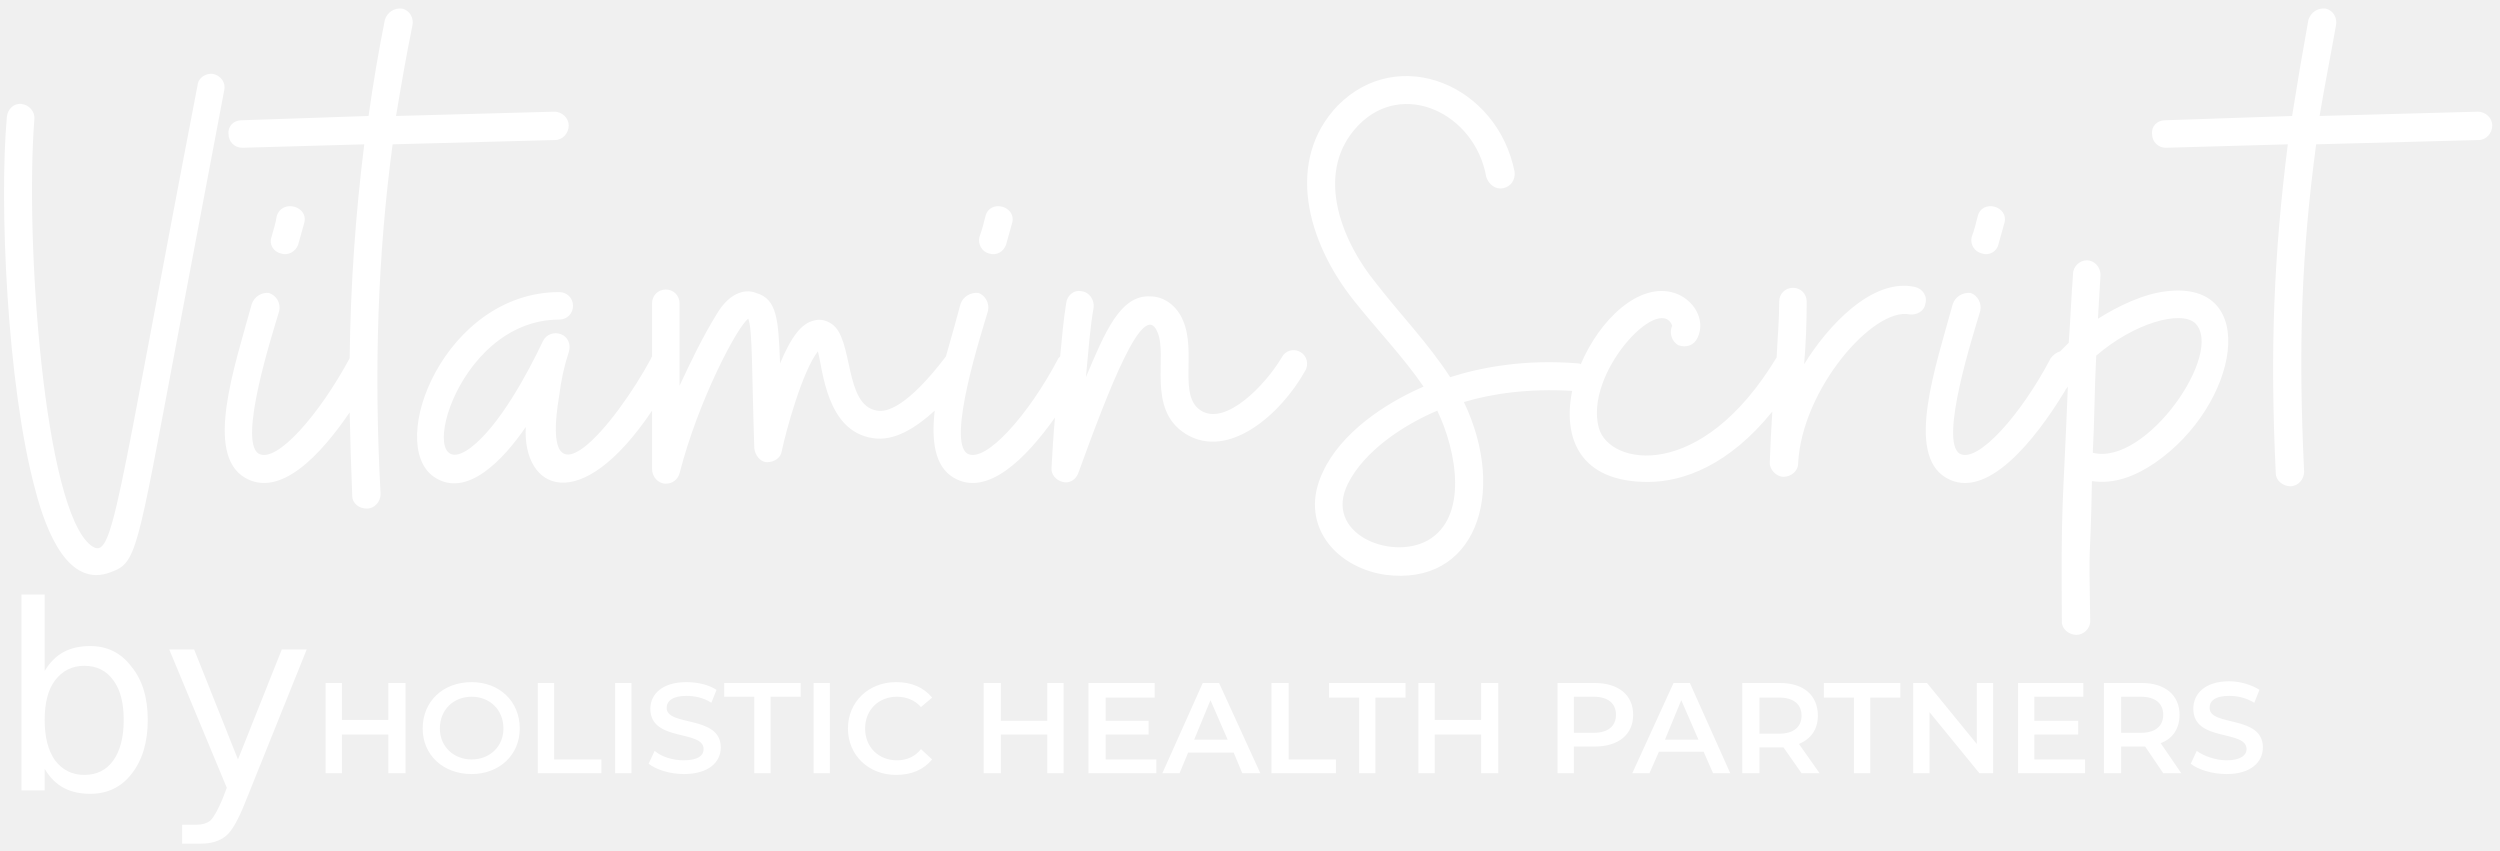
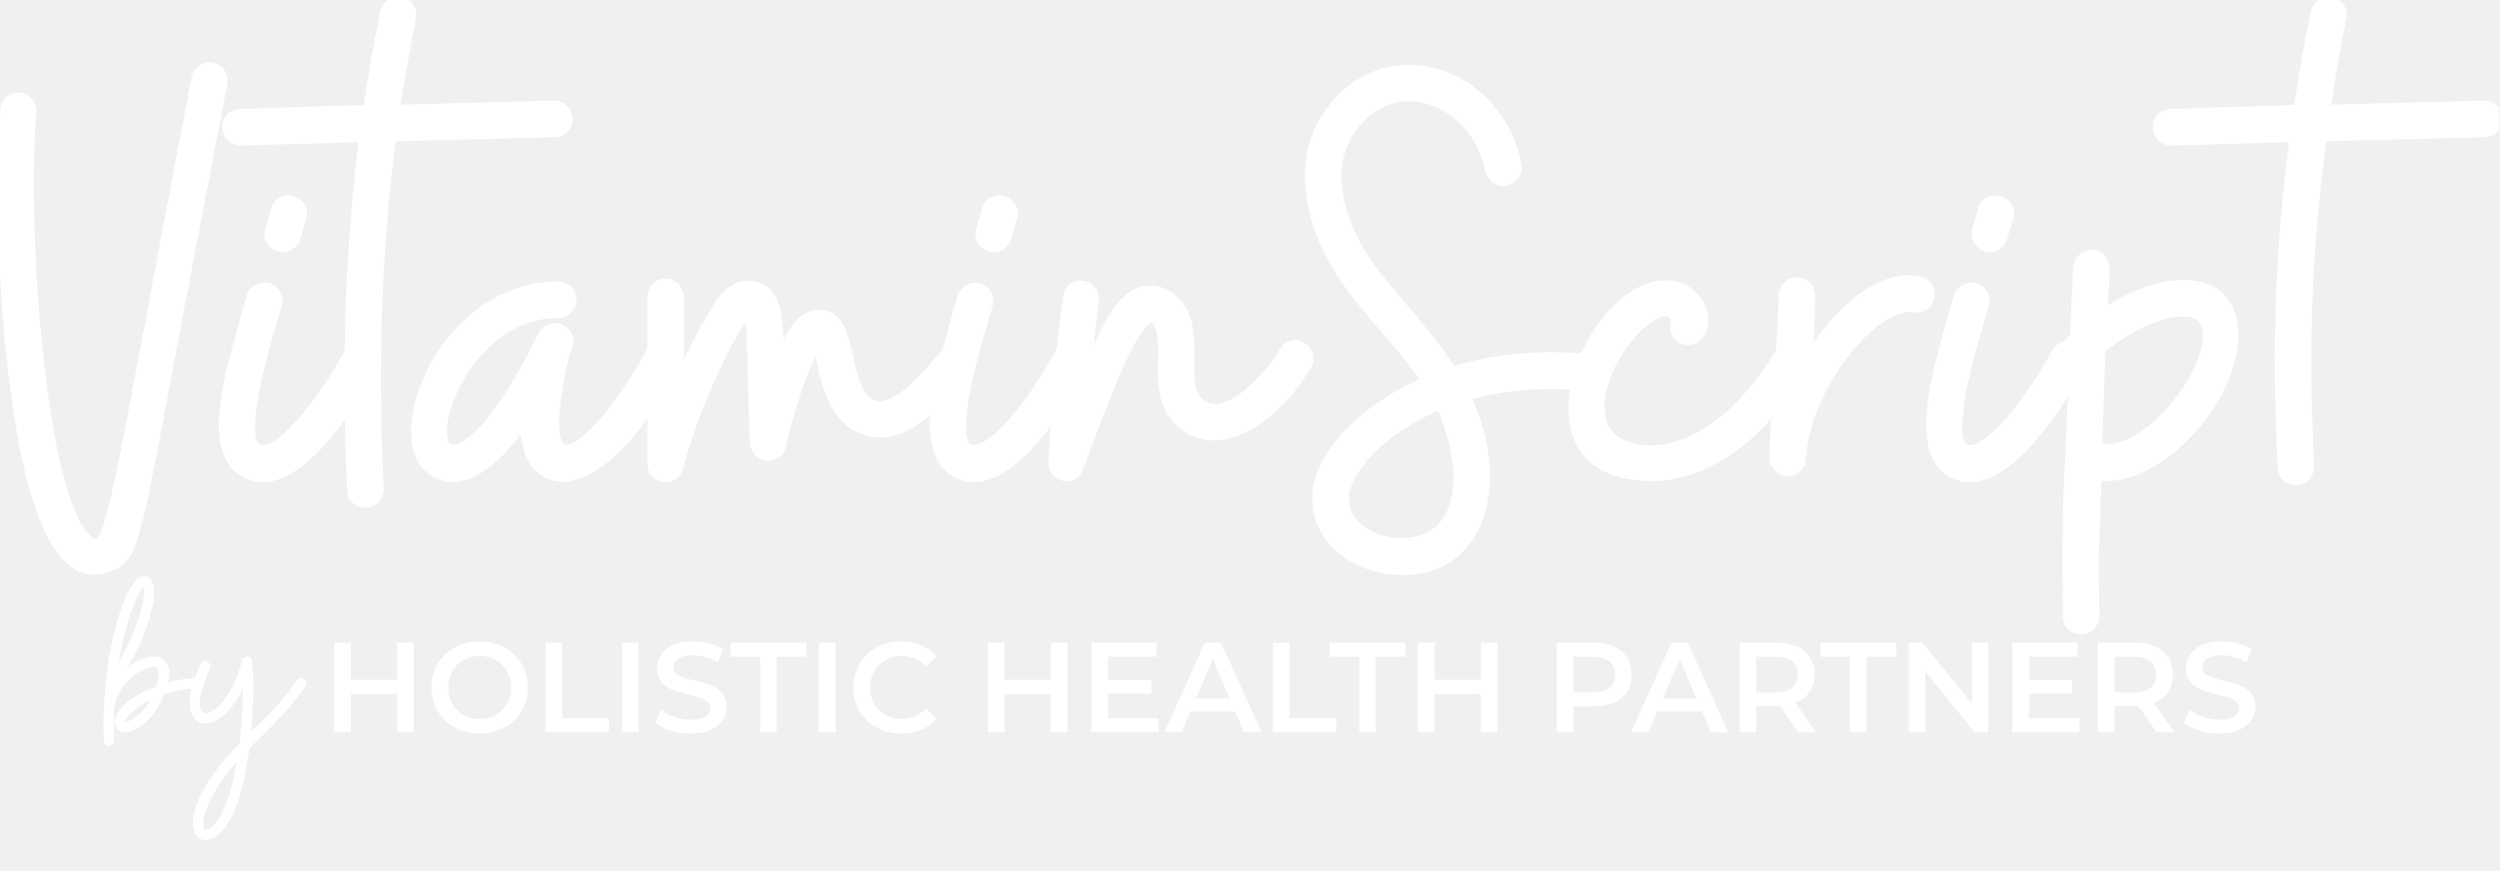
- <svg xmlns="http://www.w3.org/2000/svg" width="291" height="99" viewBox="0 0 291 99" fill="none">
-   <path fill-rule="evenodd" clip-rule="evenodd" d="M12.9 66.6C8 68.5 5.4 62 4.1 57C0.8 44.8 -0.1 23.5 0.8 13.6C0.9 12.7 1.6 12 2.5 12.1C3.4 12.2 4.1 13 4 13.9C2.9 27.8 5.1 59.3 10.6 63.5C13.2 65.4 13.3 60.2 23 9.9C23.1 9 24 8.5 24.8 8.6C25.7 8.8 26.3 9.6 26.1 10.5L20.5 40.1C15.9 64.5 15.9 65.5 12.9 66.6ZM42.7 59.2C41.8 59.2 41 58.6 41 57.7C40.867 54.434 40.767 51.2 40.7 48C37.3 53 32.6 58 28.5 55.6C23.8 52.8 27.3 42.7 29.3 35.4C29.6 34.5 30.5 34 31.3 34.1C32.2 34.4 32.7 35.3 32.5 36.2C31.7 38.9 27.7 51.3 30.1 52.8C32.2 54 37.2 48.2 40.7 41.7C40.8 33.1 41.4 24.8 42.4 16.8L28.2 17.2C27.3 17.2 26.6 16.5 26.6 15.6C26.5 14.7 27.2 14 28.1 14L42.9 13.5C43.433 9.7 44.066 5.966 44.8 2.3C45.1 1.4 45.9 0.9 46.8 1C47.7 1.2 48.2 2.1 48 3C47.3 6.4 46.7 9.9 46.1 13.5L64.5 13C65.5 13 66.2 13.8 66.2 14.6C66.2 15.5 65.5 16.3 64.6 16.3L45.7 16.8C44 29.5 43.5 42.9 44.3 57.5C44.3 58.4 43.6 59.2 42.7 59.2ZM32.7 29.5C31.8 29.3 31.3 28.4 31.6 27.6C31.8 26.8 32.1 26 32.2 25.2C32.8 23.1 36 24 35.4 26L34.7 28.5C34.4 29.3 33.5 29.8 32.7 29.5ZM50.5 55.5C44.9 51.6 51.8 34 65.1 34C66 34 66.7 34.7 66.7 35.6C66.7 36.5 66 37.2 65.1 37.2C52.6 37.2 48 57.2 54.8 52.1C58.1 49.6 61.4 43.5 63.2 39.7C63.6 38.9 64.5 38.6 65.3 38.9C66.1 39.2 66.5 40.1 66.2 41C65.7 42.5 65.3 44.3 65.1 46C62.7 60.1 71.6 49.5 75.8 41.7C75.8 41.633 75.833 41.567 75.9 41.5V35.3C75.9 34.4 76.6 33.7 77.5 33.7C78.4 33.7 79.1 34.4 79.1 35.3V44.9C80.4 42.1 81.8 39.2 83.4 36.6C85.1 33.7 87.1 33.7 88 34.1C90.5 34.8 90.6 37.3 90.8 42.3C92.1 39.2 93.3 37.6 94.8 37.3C95.5 37.1 96.2 37.3 96.8 37.7C99.4 39.4 98.2 47.2 102.1 47.8C103.2 48 105.6 47.4 110.1 41.5C110.7 39.4 111.3 37.3 111.8 35.4C112.1 34.5 113 34 113.9 34.1C114.7 34.4 115.2 35.3 115 36.2C114.2 38.9 110.2 51.3 112.6 52.8C114.7 54 119.8 48.2 123.2 41.7C123.267 41.633 123.333 41.567 123.4 41.5C123.6 39.3 123.8 37.2 124.1 35.3C124.2 34.4 125 33.7 125.9 33.9C126.8 34 127.4 34.9 127.3 35.8C126.9 38 126.7 40.7 126.4 43.9C128.6 38.7 130.4 34.3 133.9 34.5C135.5 34.5 137 35.6 137.7 37.3C139.3 41 137.1 46.1 139.8 47.8C142.7 49.6 147.3 44.8 149.2 41.6C149.6 40.8 150.6 40.5 151.4 41C152.1 41.4 152.4 42.4 151.9 43.2C149.1 48.2 143 53.6 138 50.5C133.4 47.6 136 41.4 134.7 38.6C133.1 34.8 129.1 45.2 125.5 55.1C125.2 55.9 124.4 56.3 123.7 56.1C122.9 55.9 122.3 55.2 122.4 54.4C122.5 52.7 122.6 50.7 122.8 48.6C119.4 53.4 114.9 57.9 111 55.6C108.8 54.3 108.4 51.3 108.8 47.8C106.6 49.8 104.1 51.4 101.6 51C96.2 50.2 95.8 43.1 95.2 40.9C93.4 43.2 91.5 50.1 91 52.5C90.9 53.3 90.1 53.8 89.3 53.8C88.5 53.8 87.9 53 87.8 52.2C87.5 43.1 87.6 38.4 87.1 37.1C85.9 37.9 81.3 46.5 79.1 55.1C78.9 55.8 78.3 56.3 77.5 56.3C76.6 56.3 75.9 55.5 75.9 54.6V47.8C67.5 60.3 60.8 57 61.2 49.7C58.6 53.5 54.3 58.1 50.5 55.5ZM115.1 29.5C114.3 29.3 113.8 28.4 114 27.6C114.3 26.8 114.5 26 114.7 25.2C115.2 23.1 118.4 24 117.8 26L117.1 28.5C116.8 29.3 116 29.8 115.1 29.5ZM161.2 66.9C155.3 66 151.1 60.9 154 54.9C156.1 50.4 161.1 47 165.7 45C163.3 41.5 160.3 38.4 157.6 35C152.1 28.1 149.6 18.7 155.7 12.3C162.8 5.1 174.3 9.9 176.3 20C176.4 20.9 175.9 21.7 175 21.9C174.1 22.1 173.3 21.5 173 20.6C171.7 13.2 163.3 9.2 158.1 14.6C153.1 19.8 155.8 27.6 160.2 33C162.9 36.5 166.2 39.9 168.8 43.9C172.6 42.7 177.6 41.8 183.7 42.3C183.833 42.3 183.933 42.333 184 42.4C186.2 37.2 190.8 32.8 194.9 34.1C197.1 34.8 198.6 37.2 197.6 39.3C197.2 40.2 196.3 40.5 195.4 40.2C194.6 39.8 194.3 38.8 194.6 38C194.6 38 194.7 38 194.6 37.8C193 34.3 184.4 43.5 186.1 49.8C187.3 54.2 198 56.2 206.8 41.6C206.9 39.4 207.1 37.3 207.1 35.1C207.1 34.2 207.8 33.5 208.7 33.5C209.6 33.5 210.3 34.2 210.3 35.1C210.3 37.5 210.2 40.1 210 42.4C212.7 38 217.9 32.3 222.9 33.4C223.8 33.6 224.4 34.5 224.1 35.4C224 36.2 223.1 36.7 222.3 36.6C218.1 35.7 209.7 45.3 209.3 54C209.3 54.8 208.5 55.5 207.6 55.5C206.8 55.5 206 54.7 206 53.9C206.067 51.9 206.167 49.9 206.3 47.9C201.3 54.1 196 56.1 191.8 56.1C183.8 56.1 181.9 50.9 183 45.5C178 45.2 173.7 45.8 170.4 46.8C175.5 57.5 171.7 68.3 161.2 66.9ZM166.2 62.9C170.9 60.2 169.6 52.6 167.3 47.8C163.3 49.5 158.8 52.5 156.9 56.3C154 62.1 161.9 65.3 166.2 62.9ZM230.7 29.5C229.8 29.3 229.3 28.4 229.5 27.6C229.8 26.8 230 26 230.2 25.2C230.7 23.1 233.9 24 233.3 26L232.6 28.5C232.4 29.3 231.5 29.8 230.7 29.5ZM226.5 55.6C221.8 52.8 225.3 42.7 227.3 35.4C227.6 34.5 228.5 34 229.4 34.1C230.2 34.4 230.7 35.3 230.5 36.2C229.7 38.9 225.7 51.3 228.1 52.8C230.2 54 235.3 48.2 238.7 41.7C239 41.3 239.4 41 239.8 40.9C240.133 40.566 240.467 40.233 240.8 39.9C241 37.2 241.1 34.5 241.3 31.9C241.3 31 242.1 30.3 242.9 30.3C243.8 30.3 244.5 31.1 244.5 32L244.2 37.1C246.6 35.6 249.5 34.2 252.2 33.9C263.2 32.6 260.6 47.2 250.8 53.9C248.6 55.4 246.1 56.4 243.5 56C243.3 67 243.1 61.4 243.3 72.3C243.3 73.2 242.5 73.9 241.7 73.9C240.8 73.9 240 73.2 240 72.4C239.9 57.9 240.1 59.9 240.7 45L240.4 45.4C240.4 45.467 240.367 45.533 240.3 45.6C236.9 51.2 231.2 58.4 226.5 55.6ZM243.6 52.7C249.8 54.3 259 41 255.5 37.6C253.8 36.1 248.4 37.6 244 41.4C243.8 45.2 243.8 49 243.6 52.7ZM266.6 56.6C265.7 56.6 264.9 55.9 264.9 55.1C264.2 40.5 264.7 29.6 266.3 16.8L252.1 17.2C251.2 17.2 250.5 16.5 250.5 15.6C250.4 14.7 251.1 14 252 14L266.8 13.5C267.4 9.7 268.033 5.966 268.7 2.3C269 1.4 269.8 0.9 270.7 1C271.6 1.2 272.1 2.1 271.9 3C271.3 6.4 270.6 9.9 270 13.5L288.4 13C289.4 13 290.1 13.8 290.1 14.6C290.1 15.5 289.4 16.3 288.5 16.3L269.6 16.8C267.9 29.5 267.5 40.3 268.2 54.9C268.2 55.8 267.5 56.6 266.6 56.6Z" fill="white" />
-   <path d="M45.2 79.5V83.8H39.8V79.5H37.9V90H39.8V85.5H45.2V90H47.2V79.5H45.2ZM54.9 90.1C58.1 90.1 60.5 87.9 60.5 84.8C60.5 81.6 58.1 79.4 54.9 79.4C51.6 79.4 49.2 81.6 49.2 84.8C49.2 87.9 51.6 90.1 54.9 90.1ZM54.9 88.4C52.8 88.4 51.2 86.9 51.2 84.8C51.2 82.6 52.8 81.1 54.9 81.1C57 81.1 58.6 82.6 58.6 84.8C58.6 86.9 57 88.4 54.9 88.4ZM62.6 90H70V88.4H64.5V79.5H62.6V90ZM71.6 90H73.5V79.5H71.6V90ZM79.6 90.1C82.5 90.1 83.9 88.7 83.9 87C83.9 83.2 77.6 84.6 77.6 82.4C77.6 81.6 78.3 81 79.9 81C80.8 81 81.9 81.2 82.8 81.8L83.4 80.3C82.5 79.7 81.2 79.4 79.9 79.4C77.1 79.4 75.7 80.8 75.7 82.5C75.7 86.4 81.9 84.9 81.9 87.2C81.9 87.9 81.3 88.5 79.6 88.5C78.3 88.5 77 88.1 76.2 87.4L75.5 88.9C76.4 89.6 78 90.1 79.6 90.1ZM87.8 90H89.7V81.1H93.2V79.5H84.3V81.1H87.8V90ZM94.7 90H96.6V79.5H94.7V90ZM104.3 90.2C106.1 90.2 107.5 89.6 108.5 88.4L107.2 87.2C106.5 88.1 105.5 88.5 104.4 88.5C102.3 88.5 100.7 87 100.7 84.8C100.7 82.6 102.3 81.1 104.4 81.1C105.5 81.1 106.5 81.5 107.2 82.3L108.5 81.2C107.5 80 106.1 79.4 104.3 79.4C101.1 79.4 98.7 81.7 98.7 84.8C98.7 87.9 101.1 90.2 104.3 90.2ZM121.9 79.5V83.9H116.5V79.5H114.5V90H116.5V85.5H121.9V90H123.8V79.5H121.9ZM128.7 88.4V85.5H133.7V83.9H128.7V81.2H134.4V79.5H126.7V90H134.6V88.4H128.7ZM144.6 90H146.7L141.9 79.5H140L135.3 90H137.3L138.3 87.6H143.6L144.6 90ZM139 86.1L140.9 81.5L142.9 86.1H139ZM148 90H155.5V88.4H150V79.5H148V90ZM158.2 90H160.1V81.2H163.6V79.5H154.7V81.2H158.2V90ZM172.4 79.5V83.8H167V79.5H165.1V90H167V85.5H172.4V90H174.4V79.5H172.4ZM185.6 79.5H181.3V90H183.2V86.9H185.6C188.4 86.9 190.1 85.5 190.1 83.2C190.1 80.9 188.4 79.5 185.6 79.5ZM185.5 85.3H183.2V81.1H185.5C187.2 81.1 188.1 81.9 188.1 83.2C188.1 84.5 187.2 85.3 185.5 85.3ZM199.4 90H201.4L196.7 79.5H194.8L190 90H192L193.1 87.5H198.3L199.4 90ZM193.8 86.1L195.7 81.5L197.7 86.1H193.8ZM211.8 90L209.4 86.6C210.8 86 211.6 84.9 211.6 83.3C211.6 80.9 209.9 79.5 207.2 79.5H202.8V90H204.8V87H207.2C207.3 87 207.4 87 207.6 87L209.7 90H211.8ZM209.7 83.3C209.7 84.6 208.8 85.4 207.1 85.4H204.8V81.2H207.1C208.8 81.2 209.7 82 209.7 83.3ZM215.8 90H217.7V81.2H221.2V79.5H212.3V81.2H215.8V90ZM230.1 79.5V86.6L224.3 79.5H222.7V90H224.6V82.9L230.4 90H232V79.5H230.1ZM236.8 88.4V85.5H241.9V83.9H236.8V81.1H242.5V79.5H234.9V90H242.7V88.4H236.8ZM253.9 90L251.5 86.5C252.9 86 253.7 84.8 253.7 83.2C253.7 80.9 252 79.5 249.3 79.5H244.9V90H246.9V86.9H249.3C249.4 86.9 249.5 86.9 249.7 86.9L251.8 90H253.9ZM251.8 83.2C251.8 84.5 250.9 85.3 249.2 85.3H246.9V81.1H249.2C250.9 81.1 251.8 81.9 251.8 83.2ZM259.2 90.1C262 90.1 263.4 88.7 263.4 87C263.4 83.2 257.2 84.6 257.2 82.4C257.2 81.6 257.8 81 259.5 81C260.4 81 261.4 81.2 262.4 81.8L263 80.3C262.1 79.7 260.7 79.3 259.5 79.3C256.6 79.3 255.3 80.8 255.3 82.5C255.3 86.4 261.5 84.9 261.5 87.2C261.5 87.9 260.8 88.5 259.2 88.5C257.9 88.5 256.5 88 255.7 87.4L255 88.9C255.9 89.6 257.5 90.1 259.2 90.1Z" fill="white" />
-   <path d="M14.4 83.8C14.4 81.8 14 80.267 13.2 79.2C12.4 78.067 11.267 77.5 9.8 77.5C8.4 77.5 7.267 78.067 6.4 79.2C5.6 80.267 5.2 81.8 5.2 83.8C5.2 85.8 5.6 87.367 6.4 88.5C7.267 89.633 8.4 90.2 9.8 90.2C11.267 90.2 12.4 89.633 13.2 88.5C14 87.367 14.4 85.8 14.4 83.8ZM5.2 69.2V78.1C5.8 77.1 6.533 76.367 7.4 75.9C8.267 75.433 9.3 75.2 10.5 75.2C12.5 75.2 14.1 76 15.3 77.6C16.567 79.133 17.2 81.2 17.2 83.8C17.2 86.4 16.567 88.5 15.3 90.1C14.1 91.633 12.5 92.4 10.5 92.4C9.3 92.4 8.267 92.167 7.4 91.7C6.533 91.234 5.8 90.5 5.2 89.5V92H2.5V69.2H5.2ZM35.7 75.6L28.5 93.5C27.7 95.5 26.967 96.766 26.3 97.3C25.567 97.9 24.6 98.2 23.4 98.2H21.2V96H22.8C23.533 96 24.1 95.833 24.5 95.5C24.9 95.1 25.367 94.267 25.9 93L26.4 91.7L19.7 75.6H22.6L27.7 88.4L32.8 75.6H35.7Z" fill="white" />
+ <svg xmlns="http://www.w3.org/2000/svg" width="290" height="101" viewBox="0 0 290 101" fill="none">
+   <g clip-path="url(#clip0_254_2)">
+     <path d="M12.612 65.838C7.757 67.704 5.167 61.214 3.792 56.185C0.474 43.936 -0.335 22.683 0.555 12.706C0.636 11.813 1.364 11.164 2.254 11.245C3.144 11.327 3.792 12.138 3.711 13.03C2.578 26.982 4.844 58.456 10.346 62.674C12.936 64.621 13.017 59.349 22.727 9.055C22.889 8.163 23.779 7.595 24.588 7.757C25.478 7.92 26.044 8.731 25.883 9.623L20.218 39.231C15.606 63.729 15.606 64.702 12.612 65.838Z" fill="white" />
+     <path d="M32.386 28.686C31.496 28.442 31.01 27.55 31.253 26.739C31.496 25.928 31.738 25.117 31.9 24.387C32.467 22.277 35.622 23.17 35.056 25.198L34.328 27.631C34.085 28.442 33.195 28.929 32.386 28.686ZM28.259 54.806C23.566 51.967 27.045 41.908 29.068 34.526C29.311 33.634 30.201 33.147 31.091 33.309C31.9 33.553 32.467 34.445 32.224 35.338C31.415 38.096 27.45 50.507 29.877 51.967C31.981 53.184 36.998 47.343 40.477 40.854C40.963 40.123 41.934 39.799 42.743 40.205C43.471 40.61 43.795 41.665 43.391 42.395C40.397 47.911 33.68 58.051 28.259 54.806Z" fill="white" />
+     <path d="M42.41 58.408C41.52 58.408 40.791 57.759 40.791 56.867C40.063 42.266 40.549 28.8 42.167 15.983L27.925 16.389C27.035 16.389 26.307 15.659 26.307 14.767C26.226 13.874 26.954 13.144 27.844 13.144L42.653 12.657C43.219 8.845 43.866 5.113 44.595 1.463C44.837 0.571 45.647 0.003 46.536 0.165C47.427 0.327 47.993 1.22 47.75 2.112C47.103 5.519 46.456 9.088 45.889 12.657L64.258 12.171C65.229 12.171 65.957 12.901 65.957 13.793C65.957 14.685 65.229 15.415 64.339 15.415L45.485 15.902C43.785 28.638 43.3 42.103 44.028 56.705C44.028 57.597 43.381 58.408 42.491 58.408H42.41Z" fill="white" />
+     <path d="M50.139 54.644C44.555 50.75 51.514 33.147 64.785 33.147C65.675 33.147 66.403 33.877 66.403 34.77C66.403 35.662 65.675 36.392 64.785 36.392C52.242 36.392 47.711 56.428 54.508 51.237C57.826 48.803 61.062 42.638 62.923 38.907C63.328 38.096 64.218 37.771 65.027 38.096C65.837 38.42 66.241 39.312 65.918 40.205C65.351 41.665 65.027 43.45 64.785 45.153C62.357 59.267 71.258 48.722 75.466 40.854C75.951 40.042 76.922 39.799 77.651 40.205C78.46 40.61 78.783 41.584 78.379 42.395C68.75 60.16 60.496 56.996 60.901 48.884C58.311 52.697 53.942 57.239 50.139 54.644Z" fill="white" />
+     <path d="M77.236 55.455C76.346 55.455 75.617 54.725 75.617 53.833V34.445C75.617 33.553 76.346 32.823 77.236 32.823C78.126 32.823 78.854 33.553 78.854 34.445V44.098C80.068 41.259 81.524 38.42 83.142 35.743C84.842 32.823 86.784 32.904 87.755 33.229C90.263 33.959 90.344 36.473 90.506 41.503C91.801 38.339 93.015 36.798 94.471 36.473C95.199 36.311 95.928 36.473 96.494 36.879C99.164 38.582 97.951 46.37 101.835 47.019C102.887 47.181 105.314 46.532 109.846 40.691C110.412 39.961 111.464 39.88 112.111 40.448C112.84 40.935 113.001 41.989 112.435 42.719C109.765 46.045 105.557 50.831 101.349 50.182C95.928 49.371 95.523 42.314 94.876 40.043C93.096 42.395 91.234 49.29 90.749 51.642C90.587 52.453 89.859 53.021 89.049 52.94C88.24 52.94 87.593 52.21 87.512 51.399C87.189 42.314 87.269 37.609 86.784 36.311C85.651 37.041 81.039 45.721 78.773 54.238C78.611 54.968 77.964 55.455 77.236 55.455Z" fill="white" />
+     <path d="M114.886 28.686C113.996 28.442 113.51 27.55 113.753 26.739C113.996 25.928 114.238 25.117 114.4 24.387C114.967 22.277 118.122 23.17 117.556 25.198L116.828 27.631C116.585 28.442 115.695 28.929 114.886 28.686ZM110.759 54.806C106.066 51.967 109.545 41.908 111.568 34.526C111.811 33.634 112.701 33.147 113.591 33.309C114.4 33.553 114.967 34.445 114.724 35.338C113.915 38.096 109.95 50.507 112.377 51.967C114.481 53.184 119.498 47.343 122.978 40.854C123.463 40.123 124.434 39.799 125.243 40.205C125.972 40.61 126.295 41.665 125.891 42.395C122.897 47.911 116.18 58.051 110.759 54.806Z" fill="white" />
+     <path d="M123.459 55.293C122.65 55.13 122.083 54.401 122.164 53.589C122.488 48.398 122.973 40.691 123.863 34.445C123.944 33.553 124.753 32.904 125.643 33.066C126.533 33.147 127.181 34.04 127.019 34.932C126.695 37.203 126.453 39.88 126.129 43.044C128.395 37.852 130.175 33.472 133.654 33.634C135.273 33.715 136.729 34.77 137.457 36.473C139.076 40.205 136.81 45.234 139.561 46.937C142.474 48.803 147.087 43.936 148.948 40.773C149.353 39.961 150.323 39.718 151.133 40.205C151.861 40.61 152.185 41.584 151.699 42.395C148.867 47.343 142.717 52.778 137.781 49.696C133.169 46.775 135.758 40.61 134.463 37.771C132.845 33.959 128.88 44.342 125.239 54.238C124.996 55.049 124.187 55.455 123.459 55.293Z" fill="white" />
+     <path d="M161.016 66.081C155.029 65.189 150.821 60.079 153.734 54.076C155.919 49.614 160.855 46.207 165.467 44.179C163.12 40.691 160.045 37.609 157.375 34.202C151.873 27.226 149.364 17.897 155.514 11.489C162.554 4.269 174.125 9.055 176.067 19.114C176.229 20.006 175.663 20.817 174.772 21.061C173.882 21.223 173.073 20.655 172.831 19.763C171.455 12.381 163.12 8.325 157.861 13.76C152.844 18.952 155.595 26.739 159.965 32.174C162.716 35.662 166.033 39.069 168.542 43.044C172.426 41.827 177.443 41.016 183.512 41.503C184.402 41.584 185.049 42.395 184.968 43.287C184.887 44.179 184.159 44.828 183.269 44.747C178.009 44.342 173.559 44.991 170.16 45.964C175.258 56.672 171.455 67.542 161.016 66.081ZM166.033 62.106C170.646 59.43 169.432 51.805 167.085 47.019C163.12 48.641 158.589 51.642 156.647 55.536C153.815 61.295 161.664 64.54 166.033 62.106Z" fill="white" />
+     <path d="M191.596 55.293C174.199 55.293 185.527 30.471 194.752 33.229C196.937 33.959 198.394 36.392 197.422 38.501C197.018 39.394 196.128 39.718 195.238 39.394C194.428 38.988 194.105 38.014 194.428 37.203C194.428 37.203 194.509 37.122 194.428 36.96C192.81 33.472 184.233 42.638 185.932 48.965C187.146 53.346 197.908 55.374 206.647 40.691C207.133 39.961 208.104 39.718 208.832 40.123C209.641 40.61 209.884 41.584 209.398 42.395C203.41 52.372 196.775 55.293 191.596 55.293Z" fill="white" />
+     <path d="M207.466 54.725C206.576 54.644 205.848 53.914 205.848 53.103C205.929 46.775 206.819 40.448 206.9 34.283C206.9 33.391 207.628 32.661 208.518 32.661C209.408 32.661 210.136 33.391 210.136 34.283C210.136 36.717 209.974 39.231 209.813 41.584C212.483 37.203 217.743 31.444 222.76 32.58C223.65 32.742 224.216 33.634 223.973 34.526C223.811 35.419 222.921 35.905 222.112 35.743C217.904 34.851 209.57 44.504 209.084 53.184C209.084 53.995 208.356 54.725 207.466 54.725Z" fill="white" />
+     <path d="M230.495 28.686C229.605 28.442 229.119 27.55 229.362 26.739C229.605 25.928 229.848 25.117 230.01 24.387C230.576 22.277 233.731 23.17 233.166 25.198L232.437 27.631C232.194 28.442 231.304 28.929 230.495 28.686ZM226.368 54.806C221.675 51.967 225.154 41.908 227.177 34.526C227.42 33.634 228.31 33.147 229.2 33.309C230.01 33.553 230.576 34.445 230.333 35.338C229.524 38.096 225.559 50.507 227.987 51.967C230.09 53.184 235.108 47.343 238.587 40.854C239.073 40.123 240.043 39.799 240.852 40.205C241.58 40.61 241.905 41.665 241.501 42.395C238.505 47.911 231.79 58.051 226.368 54.806Z" fill="white" />
+     <path d="M241.503 73.095C240.612 73.095 239.884 72.446 239.884 71.554C239.721 57.115 239.966 59.105 240.531 44.179L240.289 44.585C239.803 45.315 238.752 45.477 238.024 44.991C237.296 44.504 237.052 43.531 237.538 42.719C238.428 41.503 239.48 40.205 240.694 39.069C240.856 36.392 240.935 33.715 241.098 31.038C241.18 30.146 241.908 29.416 242.798 29.497C243.687 29.497 244.335 30.308 244.335 31.201L244.091 36.311C246.438 34.77 249.352 33.391 252.103 33.066C263.108 31.768 260.438 46.37 250.647 53.103C248.461 54.563 245.954 55.617 243.363 55.212C243.121 66.244 242.959 60.603 243.121 71.473C243.121 72.365 242.394 73.095 241.503 73.095ZM243.445 51.886C249.675 53.508 258.901 40.123 255.34 36.798C253.64 35.257 248.301 36.798 243.849 40.529C243.687 44.342 243.608 48.154 243.445 51.886Z" fill="white" />
+     <path d="M266.437 55.779C265.548 55.779 264.818 55.13 264.818 54.238C264.09 39.637 264.576 28.8 266.195 15.983L251.953 16.389C251.062 16.389 250.334 15.659 250.334 14.767C250.253 13.874 250.981 13.144 251.872 13.144L266.681 12.657C267.246 8.845 267.895 5.113 268.623 1.463C268.865 0.571 269.674 0.003 270.565 0.165C271.455 0.327 272.02 1.22 271.779 2.112C271.13 5.519 270.483 9.088 269.916 12.657L288.286 12.171C289.255 12.171 289.986 12.901 289.986 13.793C289.986 14.685 289.255 15.415 288.367 15.415L269.511 15.902C267.813 28.638 267.327 39.475 268.055 54.076C268.055 54.968 267.409 55.779 266.518 55.779H266.437Z" fill="white" />
+     <path d="M12.612 65.838C7.757 67.704 5.167 61.214 3.792 56.185C0.474 43.936 -0.335 22.683 0.555 12.706C0.636 11.813 1.364 11.164 2.254 11.245C3.144 11.327 3.792 12.138 3.711 13.03C2.578 26.982 4.844 58.456 10.346 62.674C12.936 64.621 13.017 59.349 22.727 9.055C22.889 8.163 23.779 7.595 24.588 7.757C25.478 7.92 26.044 8.731 25.883 9.623L20.218 39.231C15.606 63.729 15.606 64.702 12.612 65.838Z" stroke="white" />
+     <path d="M32.386 28.686C31.496 28.442 31.01 27.55 31.253 26.739C31.496 25.928 31.738 25.117 31.9 24.387C32.467 22.277 35.622 23.17 35.056 25.198L34.328 27.631C34.085 28.442 33.195 28.929 32.386 28.686ZM28.259 54.806C23.566 51.967 27.045 41.908 29.068 34.526C29.311 33.634 30.201 33.147 31.091 33.309C31.9 33.553 32.467 34.445 32.224 35.338C31.415 38.096 27.45 50.507 29.877 51.967C31.981 53.184 36.998 47.343 40.477 40.854C40.963 40.123 41.934 39.799 42.743 40.205C43.471 40.61 43.795 41.665 43.391 42.395C40.397 47.911 33.68 58.051 28.259 54.806Z" stroke="white" />
+     <path d="M42.41 58.408C41.52 58.408 40.791 57.759 40.791 56.867C40.063 42.266 40.549 28.8 42.167 15.983L27.925 16.389C27.035 16.389 26.307 15.659 26.307 14.767C26.226 13.874 26.954 13.144 27.844 13.144L42.653 12.657C43.219 8.845 43.866 5.113 44.595 1.463C44.837 0.571 45.647 0.003 46.536 0.165C47.427 0.327 47.993 1.22 47.75 2.112C47.103 5.519 46.456 9.088 45.889 12.657L64.258 12.171C65.229 12.171 65.957 12.901 65.957 13.793C65.957 14.685 65.229 15.415 64.339 15.415L45.485 15.902C43.785 28.638 43.3 42.103 44.028 56.705C44.028 57.597 43.381 58.408 42.491 58.408H42.41Z" stroke="white" />
+     <path d="M50.139 54.644C44.555 50.75 51.514 33.147 64.785 33.147C65.675 33.147 66.403 33.877 66.403 34.77C66.403 35.662 65.675 36.392 64.785 36.392C52.242 36.392 47.711 56.428 54.508 51.237C57.826 48.803 61.062 42.638 62.923 38.907C63.328 38.096 64.218 37.771 65.027 38.096C65.837 38.42 66.241 39.312 65.918 40.205C65.351 41.665 65.027 43.45 64.785 45.153C62.357 59.267 71.258 48.722 75.466 40.854C75.951 40.042 76.922 39.799 77.651 40.205C78.46 40.61 78.783 41.584 78.379 42.395C68.75 60.16 60.496 56.996 60.901 48.884C58.311 52.697 53.942 57.239 50.139 54.644Z" stroke="white" />
+     <path d="M77.236 55.455C76.346 55.455 75.617 54.725 75.617 53.833V34.445C75.617 33.553 76.346 32.823 77.236 32.823C78.126 32.823 78.854 33.553 78.854 34.445V44.098C80.068 41.259 81.524 38.42 83.142 35.743C84.842 32.823 86.784 32.904 87.755 33.229C90.263 33.959 90.344 36.473 90.506 41.503C91.801 38.339 93.015 36.798 94.471 36.473C95.199 36.311 95.928 36.473 96.494 36.879C99.164 38.582 97.951 46.37 101.835 47.019C102.887 47.181 105.314 46.532 109.846 40.691C110.412 39.961 111.464 39.88 112.111 40.448C112.84 40.935 113.001 41.989 112.435 42.719C109.765 46.045 105.557 50.831 101.349 50.182C95.928 49.371 95.523 42.314 94.876 40.043C93.096 42.395 91.234 49.29 90.749 51.642C90.587 52.453 89.859 53.021 89.049 52.94C88.24 52.94 87.593 52.21 87.512 51.399C87.189 42.314 87.269 37.609 86.784 36.311C85.651 37.041 81.039 45.721 78.773 54.238C78.611 54.968 77.964 55.455 77.236 55.455Z" stroke="white" />
+     <path d="M114.886 28.686C113.996 28.442 113.51 27.55 113.753 26.739C113.996 25.928 114.238 25.117 114.4 24.387C114.967 22.277 118.122 23.17 117.556 25.198L116.828 27.631C116.585 28.442 115.695 28.929 114.886 28.686ZM110.759 54.806C106.066 51.967 109.545 41.908 111.568 34.526C111.811 33.634 112.701 33.147 113.591 33.309C114.4 33.553 114.967 34.445 114.724 35.338C113.915 38.096 109.95 50.507 112.377 51.967C114.481 53.184 119.498 47.343 122.978 40.854C123.463 40.123 124.434 39.799 125.243 40.205C125.972 40.61 126.295 41.665 125.891 42.395C122.897 47.911 116.18 58.051 110.759 54.806Z" stroke="white" />
+     <path d="M123.459 55.293C122.65 55.13 122.083 54.401 122.164 53.589C122.488 48.398 122.973 40.691 123.863 34.445C123.944 33.553 124.753 32.904 125.643 33.066C126.533 33.147 127.181 34.04 127.019 34.932C126.695 37.203 126.453 39.88 126.129 43.044C128.395 37.852 130.175 33.472 133.654 33.634C135.273 33.715 136.729 34.77 137.457 36.473C139.076 40.205 136.81 45.234 139.561 46.937C142.474 48.803 147.087 43.936 148.948 40.773C149.353 39.961 150.323 39.718 151.133 40.205C151.861 40.61 152.185 41.584 151.699 42.395C148.867 47.343 142.717 52.778 137.781 49.696C133.169 46.775 135.758 40.61 134.463 37.771C132.845 33.959 128.88 44.342 125.239 54.238C124.996 55.049 124.187 55.455 123.459 55.293Z" stroke="white" />
+     <path d="M161.016 66.081C155.029 65.189 150.821 60.079 153.734 54.076C155.919 49.614 160.855 46.207 165.467 44.179C163.12 40.691 160.045 37.609 157.375 34.202C151.873 27.226 149.364 17.897 155.514 11.489C162.554 4.269 174.125 9.055 176.067 19.114C176.229 20.006 175.663 20.817 174.772 21.061C173.882 21.223 173.073 20.655 172.831 19.763C171.455 12.381 163.12 8.325 157.861 13.76C152.844 18.952 155.595 26.739 159.965 32.174C162.716 35.662 166.033 39.069 168.542 43.044C172.426 41.827 177.443 41.016 183.512 41.503C184.402 41.584 185.049 42.395 184.968 43.287C184.887 44.179 184.159 44.828 183.269 44.747C178.009 44.342 173.559 44.991 170.16 45.964C175.258 56.672 171.455 67.542 161.016 66.081ZM166.033 62.106C170.646 59.43 169.432 51.805 167.085 47.019C163.12 48.641 158.589 51.642 156.647 55.536C153.815 61.295 161.664 64.54 166.033 62.106Z" stroke="white" />
+     <path d="M191.596 55.293C174.199 55.293 185.527 30.471 194.752 33.229C196.937 33.959 198.394 36.392 197.422 38.501C197.018 39.394 196.128 39.718 195.238 39.394C194.428 38.988 194.105 38.014 194.428 37.203C194.428 37.203 194.509 37.122 194.428 36.96C192.81 33.472 184.233 42.638 185.932 48.965C187.146 53.346 197.908 55.374 206.647 40.691C207.133 39.961 208.104 39.718 208.832 40.123C209.641 40.61 209.884 41.584 209.398 42.395C203.41 52.372 196.775 55.293 191.596 55.293Z" stroke="white" />
+     <path d="M207.466 54.725C206.576 54.644 205.848 53.914 205.848 53.103C205.929 46.775 206.819 40.448 206.9 34.283C206.9 33.391 207.628 32.661 208.518 32.661C209.408 32.661 210.136 33.391 210.136 34.283C210.136 36.717 209.974 39.231 209.813 41.584C212.483 37.203 217.743 31.444 222.76 32.58C223.65 32.742 224.216 33.634 223.973 34.526C223.811 35.419 222.921 35.905 222.112 35.743C217.904 34.851 209.57 44.504 209.084 53.184C209.084 53.995 208.356 54.725 207.466 54.725Z" stroke="white" />
+     <path d="M230.495 28.686C229.605 28.442 229.119 27.55 229.362 26.739C229.605 25.928 229.848 25.117 230.01 24.387C230.576 22.277 233.731 23.17 233.166 25.198L232.437 27.631C232.194 28.442 231.304 28.929 230.495 28.686ZM226.368 54.806C221.675 51.967 225.154 41.908 227.177 34.526C227.42 33.634 228.31 33.147 229.2 33.309C230.01 33.553 230.576 34.445 230.333 35.338C229.524 38.096 225.559 50.507 227.987 51.967C230.09 53.184 235.108 47.343 238.587 40.854C239.073 40.123 240.043 39.799 240.852 40.205C241.58 40.61 241.905 41.665 241.501 42.395C238.505 47.911 231.79 58.051 226.368 54.806Z" stroke="white" />
+     <path d="M241.503 73.095C240.612 73.095 239.884 72.446 239.884 71.554C239.721 57.115 239.966 59.105 240.531 44.179L240.289 44.585C239.803 45.315 238.752 45.477 238.024 44.991C237.296 44.504 237.052 43.531 237.538 42.719C238.428 41.503 239.48 40.205 240.694 39.069C240.856 36.392 240.935 33.715 241.098 31.038C241.18 30.146 241.908 29.416 242.798 29.497C243.687 29.497 244.335 30.308 244.335 31.201L244.091 36.311C246.438 34.77 249.352 33.391 252.103 33.066C263.108 31.768 260.438 46.37 250.647 53.103C248.461 54.563 245.954 55.617 243.363 55.212C243.121 66.244 242.959 60.603 243.121 71.473C243.121 72.365 242.394 73.095 241.503 73.095ZM243.445 51.886C249.675 53.508 258.901 40.123 255.34 36.798C253.64 35.257 248.301 36.798 243.849 40.529C243.687 44.342 243.608 48.154 243.445 51.886Z" stroke="white" />
+     <path d="M266.437 55.779C265.548 55.779 264.818 55.13 264.818 54.238C264.09 39.637 264.576 28.8 266.195 15.983L251.953 16.389C251.062 16.389 250.334 15.659 250.334 14.767C250.253 13.874 250.981 13.144 251.872 13.144L266.681 12.657C267.246 8.845 267.895 5.113 268.623 1.463C268.865 0.571 269.674 0.003 270.565 0.165C271.455 0.327 272.02 1.22 271.779 2.112C271.13 5.519 270.483 9.088 269.916 12.657L288.286 12.171C289.255 12.171 289.986 12.901 289.986 13.793C289.986 14.685 289.255 15.415 288.367 15.415L269.511 15.902C267.813 28.638 267.327 39.475 268.055 54.076C268.055 54.968 267.409 55.779 266.518 55.779H266.437Z" stroke="white" />
+     <path d="M48.022 74.551V84.937H46.093V80.486H40.722V84.937H38.793V74.551H40.722V78.839H46.093V74.551H48.022ZM55.657 85.086C54.599 85.086 53.644 84.858 52.793 84.403C51.943 83.938 51.275 83.3 50.79 82.489C50.306 81.668 50.063 80.753 50.063 79.744C50.063 78.735 50.306 77.825 50.79 77.014C51.275 76.193 51.943 75.555 52.793 75.1C53.644 74.635 54.599 74.402 55.657 74.402C56.715 74.402 57.67 74.635 58.521 75.1C59.372 75.555 60.039 76.188 60.524 76.999C61.008 77.81 61.251 78.725 61.251 79.744C61.251 80.763 61.008 81.678 60.524 82.489C60.039 83.3 59.372 83.938 58.521 84.403C57.67 84.858 56.715 85.086 55.657 85.086ZM55.657 83.394C56.349 83.394 56.973 83.241 57.527 82.934C58.081 82.617 58.516 82.182 58.833 81.628C59.149 81.064 59.307 80.436 59.307 79.744C59.307 79.051 59.149 78.428 58.833 77.874C58.516 77.311 58.081 76.875 57.527 76.569C56.973 76.252 56.349 76.094 55.657 76.094C54.965 76.094 54.342 76.252 53.788 76.569C53.234 76.875 52.798 77.311 52.482 77.874C52.165 78.428 52.007 79.051 52.007 79.744C52.007 80.436 52.165 81.064 52.482 81.628C52.798 82.182 53.234 82.617 53.788 82.934C54.342 83.241 54.965 83.394 55.657 83.394ZM63.295 74.551H65.225V83.305H70.655V84.937H63.295V74.551ZM72.178 74.551H74.107V84.937H72.178V74.551ZM80.136 85.086C79.335 85.086 78.558 84.972 77.806 84.744C77.065 84.517 76.476 84.215 76.041 83.839L76.709 82.341C77.134 82.677 77.653 82.954 78.266 83.171C78.89 83.379 79.513 83.483 80.136 83.483C80.908 83.483 81.481 83.359 81.857 83.112C82.243 82.865 82.436 82.538 82.436 82.133C82.436 81.836 82.327 81.594 82.109 81.406C81.902 81.208 81.635 81.055 81.308 80.946C80.982 80.837 80.537 80.713 79.973 80.575C79.181 80.387 78.538 80.199 78.044 80.011C77.559 79.823 77.139 79.531 76.783 79.136C76.436 78.73 76.263 78.186 76.263 77.503C76.263 76.93 76.417 76.41 76.723 75.945C77.04 75.471 77.51 75.095 78.133 74.818C78.766 74.541 79.538 74.402 80.448 74.402C81.081 74.402 81.704 74.481 82.317 74.64C82.93 74.798 83.46 75.025 83.905 75.322L83.296 76.821C82.841 76.554 82.367 76.351 81.872 76.213C81.377 76.074 80.898 76.005 80.433 76.005C79.671 76.005 79.102 76.133 78.727 76.391C78.36 76.648 78.177 76.989 78.177 77.414C78.177 77.711 78.281 77.954 78.489 78.141C78.707 78.329 78.979 78.478 79.305 78.587C79.632 78.695 80.077 78.819 80.64 78.957C81.412 79.136 82.045 79.323 82.54 79.521C83.034 79.709 83.455 80.001 83.801 80.397C84.157 80.792 84.335 81.326 84.335 81.999C84.335 82.573 84.177 83.092 83.86 83.557C83.554 84.022 83.084 84.393 82.451 84.67C81.818 84.947 81.046 85.086 80.136 85.086ZM88.21 76.183H84.767V74.551H93.581V76.183H90.139V84.937H88.21V76.183ZM95.029 74.551H96.958V84.937H95.029V74.551ZM104.574 85.086C103.526 85.086 102.576 84.858 101.726 84.403C100.885 83.938 100.222 83.3 99.737 82.489C99.263 81.678 99.025 80.763 99.025 79.744C99.025 78.725 99.267 77.81 99.752 76.999C100.237 76.188 100.899 75.555 101.74 75.1C102.591 74.635 103.541 74.402 104.589 74.402C105.44 74.402 106.216 74.551 106.919 74.847C107.621 75.144 108.215 75.574 108.699 76.138L107.453 77.311C106.701 76.499 105.776 76.094 104.678 76.094C103.966 76.094 103.328 76.252 102.764 76.569C102.2 76.875 101.76 77.306 101.444 77.859C101.127 78.413 100.969 79.042 100.969 79.744C100.969 80.446 101.127 81.074 101.444 81.628C101.76 82.182 102.2 82.617 102.764 82.934C103.328 83.241 103.966 83.394 104.678 83.394C105.776 83.394 106.701 82.984 107.453 82.162L108.699 83.35C108.215 83.913 107.616 84.344 106.904 84.64C106.202 84.937 105.425 85.086 104.574 85.086ZM123.877 74.551V84.937H121.948V80.486H116.577V84.937H114.648V74.551H116.577V78.839H121.948V74.551H123.877ZM134.45 83.32V84.937H126.66V74.551H134.243V76.168H128.589V78.868H133.605V80.456H128.589V83.32H134.45ZM143.337 82.533H138.144L137.12 84.937H135.132L139.806 74.551H141.705L146.393 84.937H144.376L143.337 82.533ZM142.699 81.02L140.74 76.48L138.796 81.02H142.699ZM147.714 74.551H149.643V83.305H155.074V84.937H147.714V74.551ZM157.733 76.183H154.291V74.551H163.104V76.183H159.662V84.937H157.733V76.183ZM173.781 74.551V84.937H171.852V80.486H166.481V84.937H164.552V74.551H166.481V78.839H171.852V74.551H173.781ZM184.938 74.551C185.838 74.551 186.62 74.699 187.282 74.996C187.955 75.293 188.469 75.718 188.826 76.272C189.182 76.826 189.36 77.484 189.36 78.245C189.36 78.997 189.182 79.655 188.826 80.219C188.469 80.772 187.955 81.198 187.282 81.495C186.62 81.791 185.838 81.94 184.938 81.94H182.594V84.937H180.665V74.551H184.938ZM184.849 80.308C185.69 80.308 186.328 80.129 186.763 79.773C187.198 79.417 187.416 78.908 187.416 78.245C187.416 77.582 187.198 77.073 186.763 76.717C186.328 76.361 185.69 76.183 184.849 76.183H182.594V80.308H184.849ZM197.501 82.533H192.307L191.284 84.937H189.295L193.969 74.551H195.869L200.557 84.937H198.539L197.501 82.533ZM196.863 81.02L194.904 76.48L192.96 81.02H196.863ZM208.674 84.937L206.552 81.895C206.463 81.905 206.329 81.91 206.151 81.91H203.807V84.937H201.878V74.551H206.151C207.052 74.551 207.833 74.699 208.496 74.996C209.168 75.293 209.683 75.718 210.039 76.272C210.395 76.826 210.573 77.484 210.573 78.245C210.573 79.027 210.38 79.699 209.994 80.263C209.619 80.827 209.074 81.247 208.362 81.524L210.751 84.937H208.674ZM208.629 78.245C208.629 77.582 208.412 77.073 207.976 76.717C207.541 76.361 206.903 76.183 206.062 76.183H203.807V80.323H206.062C206.903 80.323 207.541 80.144 207.976 79.788C208.412 79.422 208.629 78.908 208.629 78.245ZM214.693 76.183H211.251V74.551H220.064V76.183H216.622V84.937H214.693V76.183ZM230.741 74.551V84.937H229.153L223.426 77.904V84.937H221.512V74.551H223.1L228.827 81.584V74.551H230.741ZM241.314 83.32V84.937H233.524V74.551H241.107V76.168H235.454V78.868H240.468V80.456H235.454V83.32H241.314ZM250.261 84.937L248.138 81.895C248.049 81.905 247.917 81.91 247.738 81.91H245.393V84.937H243.466V74.551H247.738C248.638 74.551 249.419 74.699 250.082 74.996C250.754 75.293 251.27 75.718 251.626 76.272C251.982 76.826 252.159 77.484 252.159 78.245C252.159 79.027 251.966 79.699 251.582 80.263C251.205 80.827 250.661 81.247 249.949 81.524L252.338 84.937H250.261ZM250.217 78.245C250.217 77.582 249.998 77.073 249.563 76.717C249.128 76.361 248.489 76.183 247.649 76.183H245.393V80.323H247.649C248.489 80.323 249.128 80.144 249.563 79.788C249.998 79.422 250.217 78.908 250.217 78.245ZM257.538 85.086C256.735 85.086 255.959 84.972 255.207 84.744C254.466 84.517 253.877 84.215 253.442 83.839L254.11 82.341C254.535 82.677 255.054 82.954 255.668 83.171C256.291 83.379 256.914 83.483 257.538 83.483C258.31 83.483 258.882 83.359 259.259 83.112C259.645 82.865 259.838 82.538 259.838 82.133C259.838 81.836 259.728 81.594 259.51 81.406C259.303 81.208 259.035 81.055 258.71 80.946C258.384 80.837 257.938 80.713 257.375 80.575C256.582 80.387 255.94 80.199 255.445 80.011C254.961 79.823 254.54 79.531 254.184 79.136C253.838 78.73 253.666 78.186 253.666 77.503C253.666 76.93 253.819 76.41 254.124 75.945C254.442 75.471 254.912 75.095 255.535 74.818C256.168 74.541 256.94 74.402 257.849 74.402C258.482 74.402 259.105 74.481 259.719 74.64C260.331 74.798 260.861 75.025 261.305 75.322L260.698 76.821C260.242 76.554 259.768 76.351 259.273 76.213C258.779 76.074 258.298 76.005 257.833 76.005C257.072 76.005 256.503 76.133 256.128 76.391C255.761 76.648 255.579 76.989 255.579 77.414C255.579 77.711 255.682 77.954 255.891 78.141C256.107 78.329 256.379 78.478 256.707 78.587C257.033 78.695 257.477 78.819 258.042 78.957C258.814 79.136 259.447 79.323 259.94 79.521C260.435 79.709 260.856 80.001 261.203 80.397C261.559 80.792 261.735 81.326 261.735 81.999C261.735 82.573 261.577 83.092 261.261 83.557C260.954 84.022 260.484 84.393 259.852 84.67C259.219 84.947 258.447 85.086 257.538 85.086Z" fill="white" />
+     <path d="M12.633 86.485C12.303 86.485 12.034 86.245 12.034 85.916C11.884 81.512 12.303 77.288 13.172 73.663C13.891 70.667 14.88 68.24 15.748 67.312C16.827 66.203 19.194 66.653 16.947 72.884C16.378 74.502 15.629 76.059 14.79 77.407C17.546 75.251 20.272 75.88 19.493 79.145C20.572 78.846 21.65 78.696 22.609 78.696C22.938 78.696 23.208 78.965 23.208 79.295C23.208 79.624 22.938 79.894 22.609 79.894C21.5 79.894 20.272 80.134 19.044 80.553C18.864 80.943 18.684 81.362 18.445 81.811C17.546 83.549 16.078 84.597 15 84.867C12.813 85.436 11.794 82.081 18.115 79.624C18.295 79.085 18.654 77.917 18.265 77.498C17.546 76.689 13.562 78.935 13.262 82.081C13.202 83.339 13.202 84.597 13.232 85.856C13.232 86.185 12.992 86.485 12.663 86.485H12.633ZM13.771 76.748C15.868 73.363 17.007 69.289 16.647 68.121C15.719 69.049 14.43 72.644 13.771 76.748ZM14.52 83.759C15.059 83.699 16.527 82.95 17.396 81.242C15.059 82.41 14.37 83.579 14.52 83.759ZM26.982 94.543C23.986 100.864 17.935 96.281 27.791 86.245C28.061 84.118 28.18 81.901 28.18 79.894C25.185 86.245 19.463 84.897 23.297 77.018C23.417 76.719 23.777 76.599 24.076 76.748C24.376 76.898 24.496 77.258 24.376 77.558C23.028 80.344 22.698 82.98 24.106 82.68C25.544 82.351 27.282 79.894 28.091 76.599C28.151 76.299 28.42 76.119 28.72 76.149C28.989 76.149 29.229 76.389 29.259 76.689C29.439 78.666 29.439 81.721 29.139 84.927C31.056 83.07 33.004 81.122 34.442 78.905C34.621 78.636 35.011 78.576 35.281 78.756C35.55 78.935 35.64 79.295 35.46 79.564C33.663 82.321 31.176 84.567 28.93 86.814C28.63 89.241 28.031 92.326 26.982 94.543ZM23.687 96.131C23.866 96.521 26.203 96.071 27.491 88.342C25.784 90.289 24.855 91.877 24.346 92.956C23.477 94.783 23.507 95.802 23.687 96.131Z" fill="white" />
+   </g>
+   <defs>
+     <clipPath id="clip0_254_2">
+       <rect width="290" height="100.93" fill="white" />
+     </clipPath>
+   </defs>
</svg>
